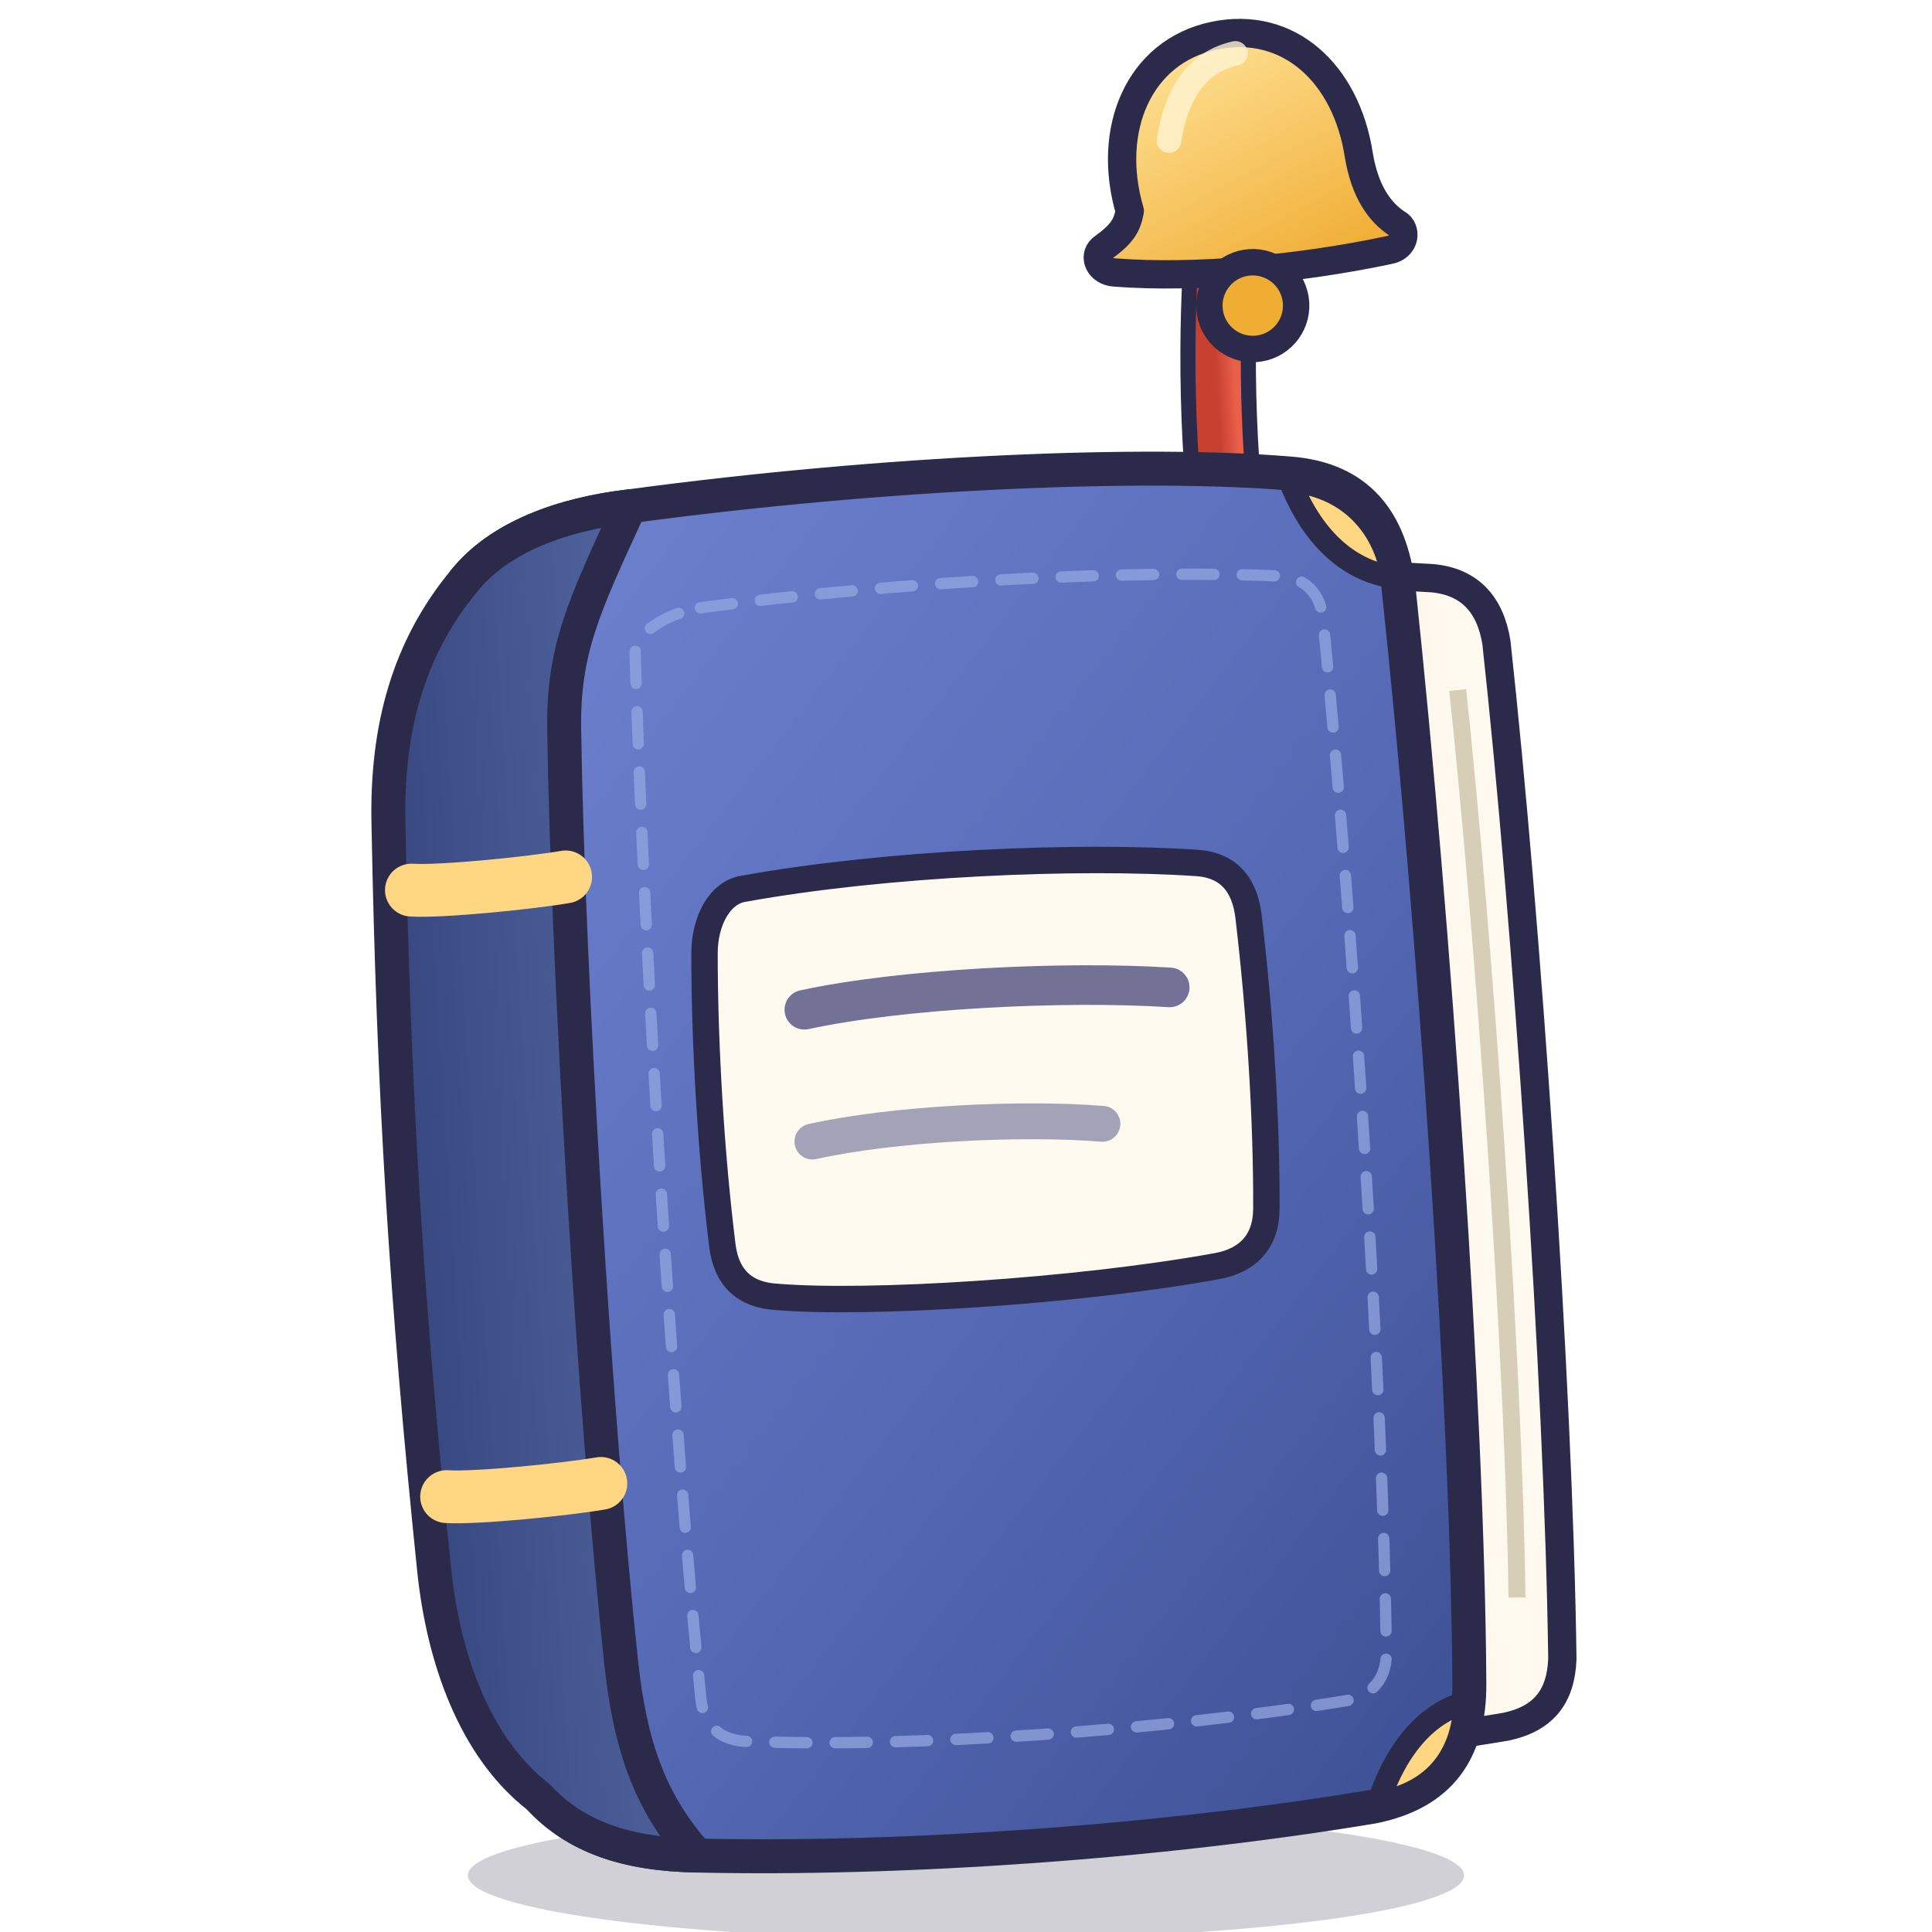
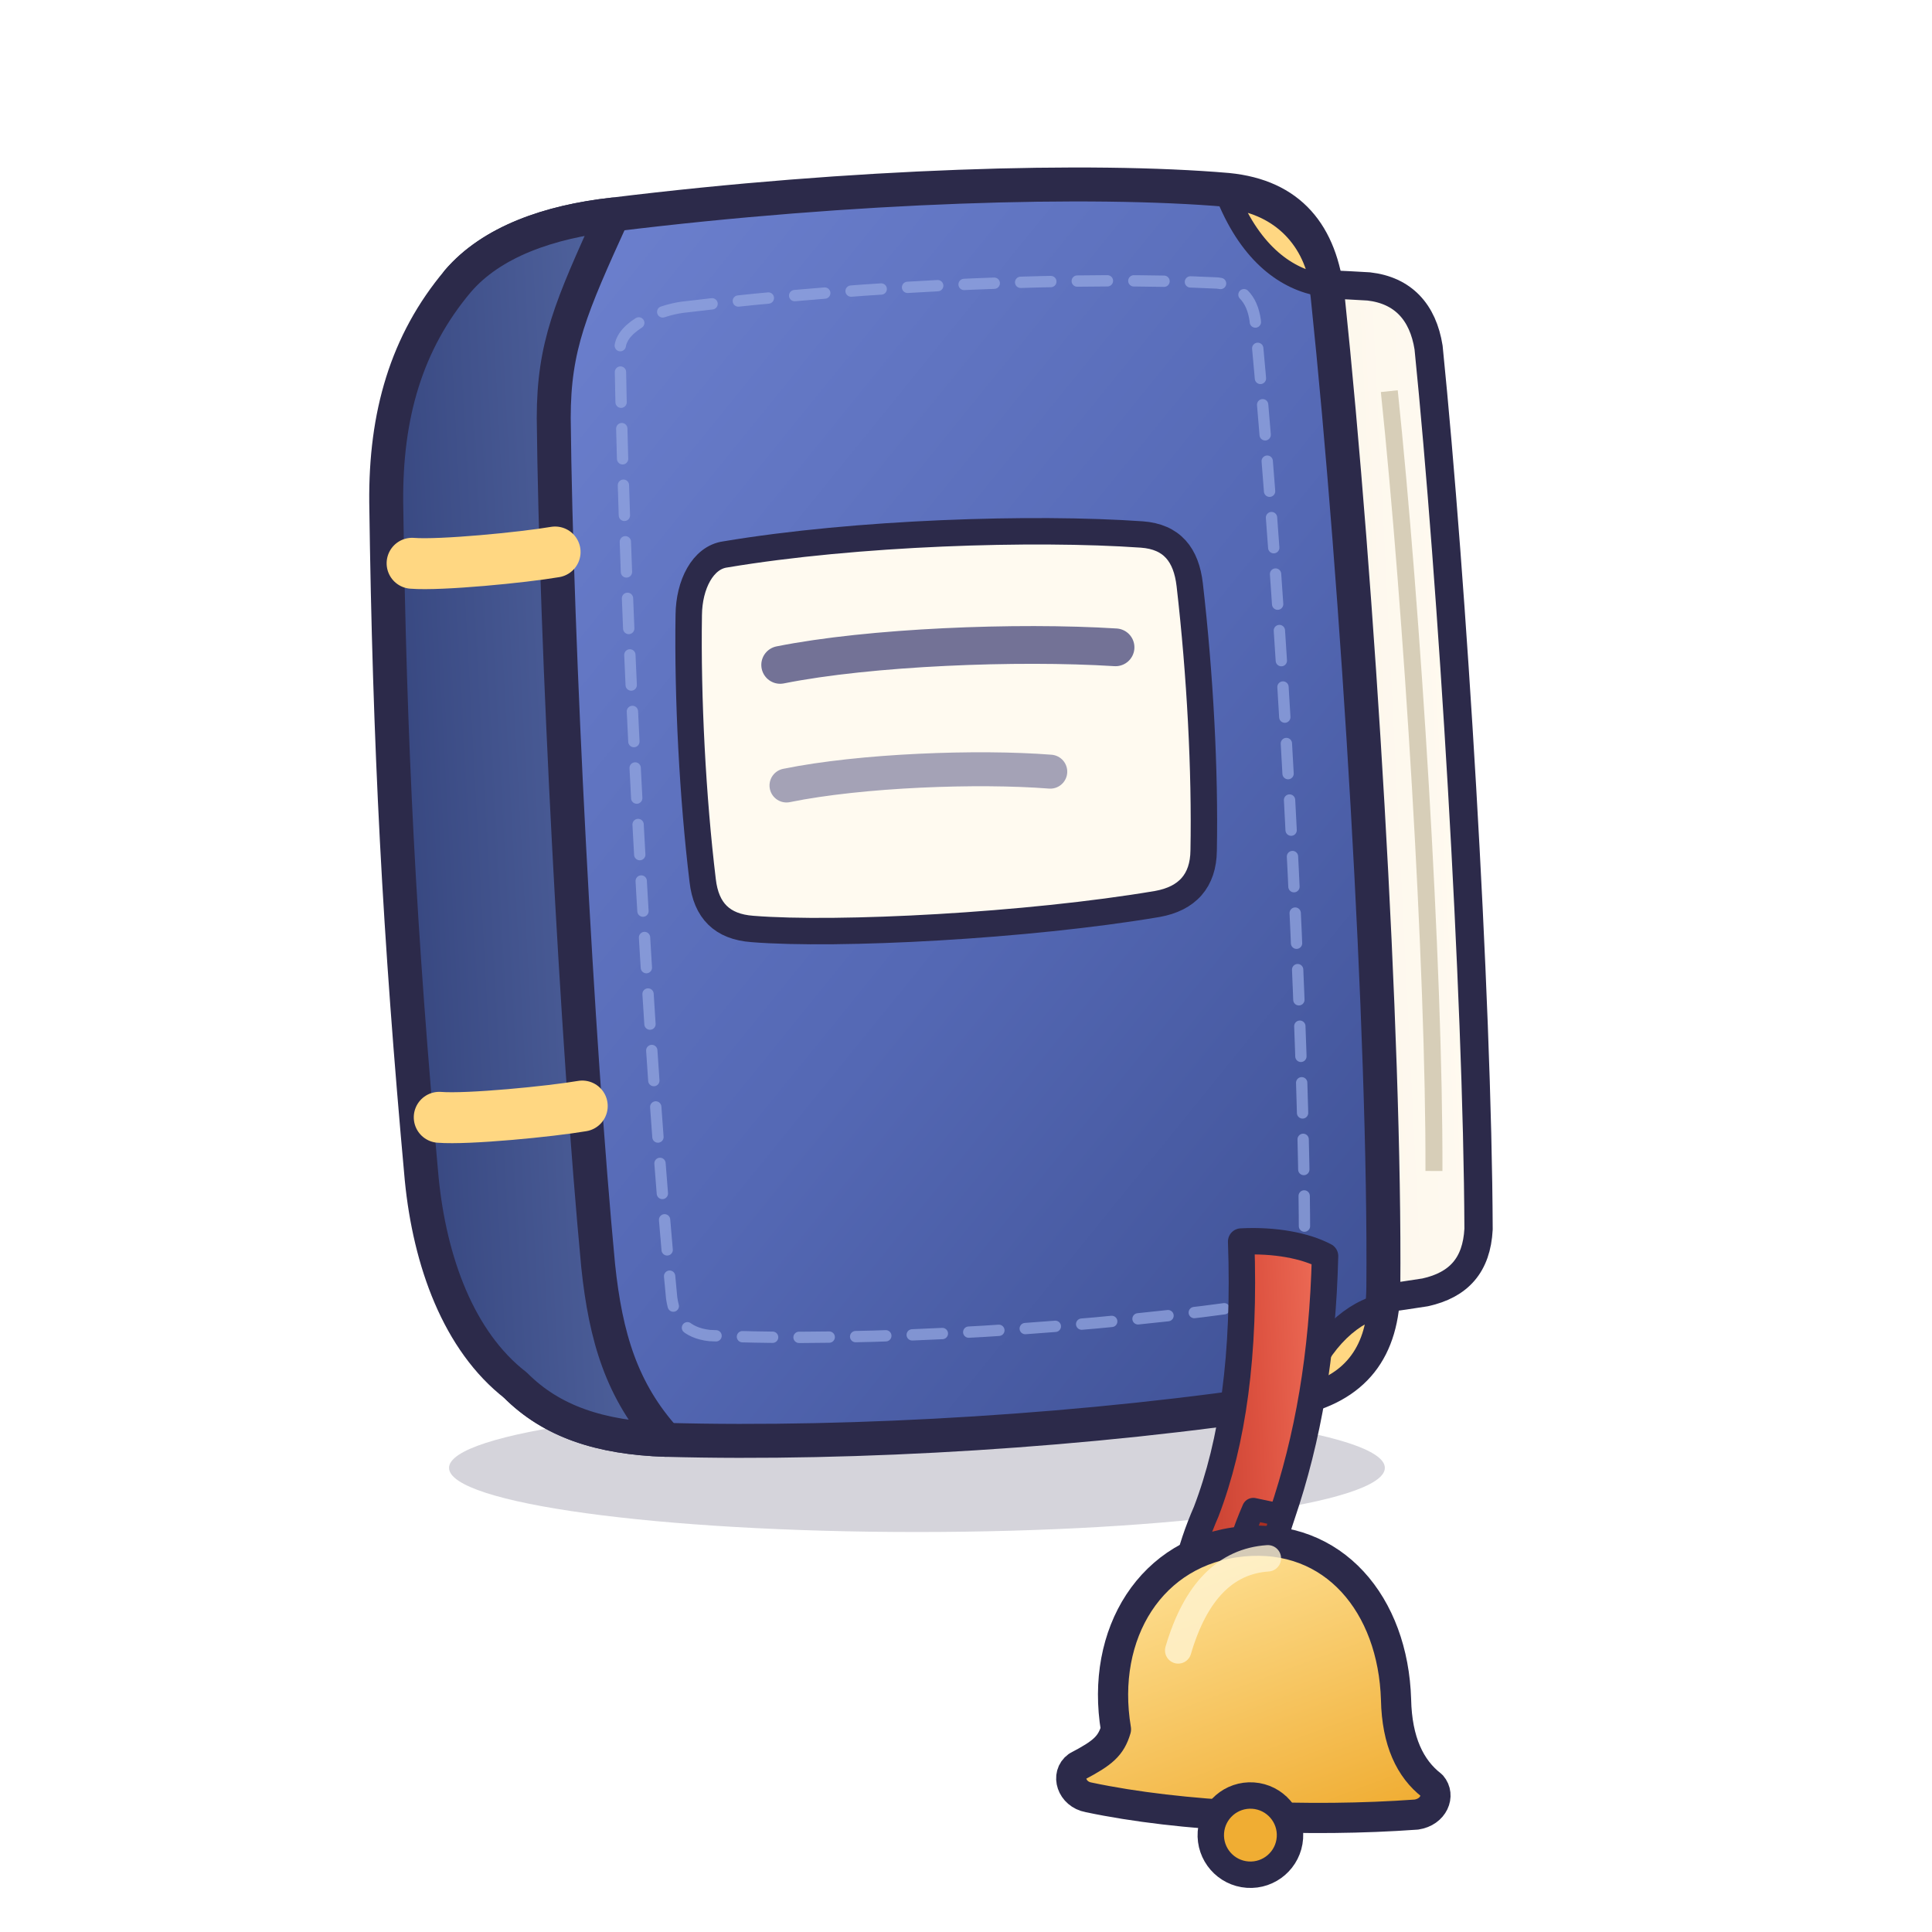
<svg xmlns="http://www.w3.org/2000/svg" viewBox="0 0 1024 1024">
  <defs>
    <linearGradient id="cover" x1="0.1" y1="0" x2="0.9" y2="1">
      <stop offset="0%" stop-color="#6d81cf" />
      <stop offset="58%" stop-color="#5468b4" />
      <stop offset="100%" stop-color="#3f5195" />
    </linearGradient>
    <linearGradient id="spine" x1="0" y1="0" x2="1" y2="0">
      <stop offset="0%" stop-color="#374780" />
      <stop offset="100%" stop-color="#51649f" />
    </linearGradient>
    <linearGradient id="pages" x1="0" y1="0" x2="1" y2="0">
      <stop offset="0%" stop-color="#efe7d4" />
      <stop offset="100%" stop-color="#fffaf0" />
    </linearGradient>
    <linearGradient id="bell" x1="0.2" y1="0" x2="0.8" y2="1">
      <stop offset="0%" stop-color="#ffe49b" />
      <stop offset="100%" stop-color="#f0ad33" />
    </linearGradient>
    <linearGradient id="ribbon" x1="0" y1="0" x2="1" y2="0">
-       <stop offset="0%" stop-color="#c8402f" />
-       <stop offset="100%" stop-color="#e8604a" />
+       <stop offset="0%" stop-color="#bf3a2c" />
+       <stop offset="55%" stop-color="#dd5240" />
+       <stop offset="100%" stop-color="#ee6d58" />
    </linearGradient>
  </defs>
-   <ellipse cx="512" cy="994" rx="264" ry="34" fill="#2c2a4a" opacity="0.22" />
-   <g transform="rotate(-3.5 512 560)">
-     <path d="M 668 300 C 664 236, 668 176, 676 122" fill="none" stroke="#2c2a4a" stroke-width="40" stroke-linecap="round" />
-     <path d="M 668 300 C 664 236, 668 176, 676 122" fill="none" stroke="url(#ribbon)" stroke-width="24" stroke-linecap="round" />
-     <g transform="translate(0 52)">
-       <path d="M 336 268              C 470 252, 660 256, 774 270              C 794 273, 804 286, 806 306              C 813 452, 815 700, 808 846              C 806 866, 796 877, 776 880              C 652 893, 466 895, 338 886 Z" fill="url(#pages)" stroke="#2c2a4a" stroke-width="15" stroke-linejoin="round" />
-       <path d="M 784 330 C 790 464, 792 686, 786 812" fill="none" stroke="#d3cab2" stroke-width="9" opacity="0.9" />
-       <path d="M 262 240              C 282 218, 316 208, 352 206              C 490 196, 626 199, 702 210              C 738 215, 754 238, 756 274              C 764 452, 766 712, 758 856              C 756 892, 739 913, 703 918              C 588 930, 452 931, 344 922              C 306 919, 280 908, 262 886 Z" fill="url(#cover)" stroke="#2c2a4a" stroke-width="18" stroke-linejoin="round" />
-       <path d="M 386 262              C 496 254, 620 256, 694 264              C 707 266, 714 274, 715 287              C 721 448, 722 700, 715 838              C 714 851, 706 859, 693 861              C 596 871, 458 872, 372 863              C 359 861, 352 853, 351 840              C 345 696, 345 442, 350 284              C 351 271, 373 263, 386 262 Z" fill="none" stroke="#93a6e0" stroke-width="6" stroke-dasharray="17 15" stroke-linecap="round" opacity="0.75" />
-       <path d="M 262 240              C 230 274, 216 316, 214 366              C 208 508, 208 618, 214 762              C 216 810, 230 858, 262 886              C 280 908, 306 919, 344 922              C 320 892, 312 860, 310 818              C 304 688, 304 452, 310 322              C 312 280, 324 258, 352 206              C 316 208, 282 218, 262 240 Z" fill="url(#spine)" stroke="#2c2a4a" stroke-width="18" stroke-linejoin="round" />
-       <path d="M 306 400 C 288 402, 240 404, 224 402" fill="none" stroke="#ffd782" stroke-width="28" stroke-linecap="round" />
-       <path d="M 305 722 C 287 724, 239 726, 223 724" fill="none" stroke="#ffd782" stroke-width="28" stroke-linecap="round" />
-       <path d="M 702 214 C 730 218, 750 238, 753 268 C 733 264, 713 248, 702 214 Z" fill="#ffd782" stroke="#2c2a4a" stroke-width="12" stroke-linejoin="round" />
-       <path d="M 755 866 C 752 896, 734 913, 706 916 C 718 886, 736 870, 755 866 Z" fill="#ffd782" stroke="#2c2a4a" stroke-width="12" stroke-linejoin="round" />
-       <path d="M 400 412              C 476 403, 578 405, 640 413              C 657 415, 665 426, 666 443              C 669 496, 669 552, 666 598              C 665 615, 655 625, 638 627              C 562 636, 452 636, 404 629              C 387 627, 378 617, 377 600              C 374 552, 374 494, 377 445              C 378 428, 387 413, 400 412 Z" fill="#fffaf0" stroke="#2c2a4a" stroke-width="14" stroke-linejoin="round" />
-       <path d="M 428 478 C 480 470, 566 471, 622 478" fill="none" stroke="#5a5a86" stroke-width="21" stroke-linecap="round" opacity="0.85" />
-       <path d="M 428 548 C 472 541, 540 542, 582 548" fill="none" stroke="#5a5a86" stroke-width="19" stroke-linecap="round" opacity="0.55" />
+   <ellipse cx="486" cy="778" rx="248" ry="34" fill="#2c2a4a" opacity="0.2" />
+   <g transform="translate(0 -34) rotate(-3 500 470)">
+     <path d="M 330 196              C 456 182, 634 186, 740 198              C 758 201, 768 213, 770 232              C 776 356, 778 576, 772 700              C 770 719, 760 729, 742 732              C 626 744, 452 746, 332 738 Z" fill="url(#pages)" stroke="#2c2a4a" stroke-width="15" stroke-linejoin="round" />
+     <path d="M 748 254 C 754 370, 756 560, 750 668" fill="none" stroke="#d3cab2" stroke-width="9" opacity="0.9" />
+     <path d="M 258 170              C 277 150, 308 141, 342 139              C 470 130, 596 133, 668 143              C 701 148, 716 169, 718 202              C 726 356, 728 596, 720 728              C 718 761, 702 780, 669 785              C 562 796, 436 797, 336 789              C 301 786, 276 776, 258 756 Z" fill="url(#cover)" stroke="#2c2a4a" stroke-width="18" stroke-linejoin="round" />
+     <path d="M 376 190              C 478 183, 592 185, 660 192              C 672 194, 678 201, 679 213              C 685 358, 686 588, 679 712              C 678 724, 671 731, 659 733              C 569 742, 442 743, 362 735              C 350 733, 344 726, 343 714              C 337 582, 337 350, 342 210              C 343 198, 364 191, 376 190 Z" fill="none" stroke="#93a6e0" stroke-width="6" stroke-dasharray="16 14" stroke-linecap="round" opacity="0.75" />
+     <path d="M 258 170              C 229 201, 216 239, 214 285              C 209 414, 209 514, 214 644              C 216 688, 229 731, 258 756              C 276 776, 301 786, 336 789              C 314 762, 307 733, 305 695              C 300 577, 300 363, 305 245              C 307 207, 317 187, 342 139              C 308 141, 277 150, 258 170 Z" fill="url(#spine)" stroke="#2c2a4a" stroke-width="18" stroke-linejoin="round" />
+     <path d="M 302 316 C 285 318, 241 320, 226 318" fill="none" stroke="#ffd782" stroke-width="27" stroke-linecap="round" />
+     <path d="M 301 610 C 284 612, 240 614, 225 612" fill="none" stroke="#ffd782" stroke-width="27" stroke-linecap="round" />
+     <path d="M 668 147 C 694 151, 712 169, 715 196 C 697 192, 679 178, 668 147 Z" fill="#ffd782" stroke="#2c2a4a" stroke-width="12" stroke-linejoin="round" />
+     <path d="M 717 738 C 714 765, 698 781, 672 784 C 683 757, 700 742, 717 738 Z" fill="#ffd782" stroke="#2c2a4a" stroke-width="12" stroke-linejoin="round" />
+     <path d="M 392 322              C 462 314, 556 316, 613 323              C 629 325, 636 335, 637 351              C 640 399, 640 450, 637 492              C 636 508, 627 517, 611 519              C 542 527, 441 527, 396 521              C 380 519, 372 510, 371 494              C 368 450, 368 397, 371 353              C 372 337, 380 323, 392 322 Z" fill="#fffaf0" stroke="#2c2a4a" stroke-width="14" stroke-linejoin="round" />
+     <path d="M 418 382 C 466 375, 544 376, 596 382" fill="none" stroke="#5a5a86" stroke-width="20" stroke-linecap="round" opacity="0.85" />
+     <path d="M 418 446 C 458 440, 520 441, 558 446" fill="none" stroke="#5a5a86" stroke-width="18" stroke-linecap="round" opacity="0.55" />
+     <path d="M 646 700              C 664 700, 680 704, 690 710              C 686 762, 676 806, 660 846              C 652 866, 648 884, 650 902              C 636 908, 618 908, 604 902              C 604 882, 610 862, 620 842              C 636 806, 645 760, 646 700 Z" fill="url(#ribbon)" stroke="#2c2a4a" stroke-width="14" stroke-linejoin="round" />
+     <path d="M 660 846 C 652 866, 648 884, 650 902 C 643 905, 636 906, 629 906              C 628 886, 634 864, 645 842 Z" fill="#a82f23" stroke="#2c2a4a" stroke-width="12" stroke-linejoin="round" />
+     <g transform="rotate(7 626 960)">
+       <path d="M 566 962                C 554 912, 578 866, 626 858                C 674 850, 708 886, 713 936                C 715 958, 723 972, 735 980                C 740 985, 737 994, 728 996                C 672 1004, 604 1006, 554 999                C 545 998, 541 988, 547 983                C 560 975, 564 971, 566 962 Z" fill="url(#bell)" stroke="#2c2a4a" stroke-width="16" stroke-linejoin="round" />
+       <path d="M 596 918 C 603 886, 618 869, 640 866" fill="none" stroke="#fff4d2" stroke-width="14" stroke-linecap="round" opacity="0.8" />
+       <circle cx="641" cy="1013" r="21" fill="#f0ad33" stroke="#2c2a4a" stroke-width="14" />
    </g>
-     <path d="M 626 118              C 616 74, 636 34, 676 28              C 716 22, 745 52, 749 96              C 751 115, 758 127, 768 134              C 772 138, 770 146, 762 147              C 715 154, 659 156, 616 150              C 608 149, 605 141, 610 137              C 621 130, 624 126, 626 118 Z" fill="url(#bell)" stroke="#2c2a4a" stroke-width="15" stroke-linejoin="round" />
-     <circle cx="688" cy="172" r="23" fill="#f0ad33" stroke="#2c2a4a" stroke-width="14" />
-     <path d="M 649 82 C 655 55, 668 41, 687 38" fill="none" stroke="#fff4d2" stroke-width="13" stroke-linecap="round" opacity="0.8" />
  </g>
</svg>
